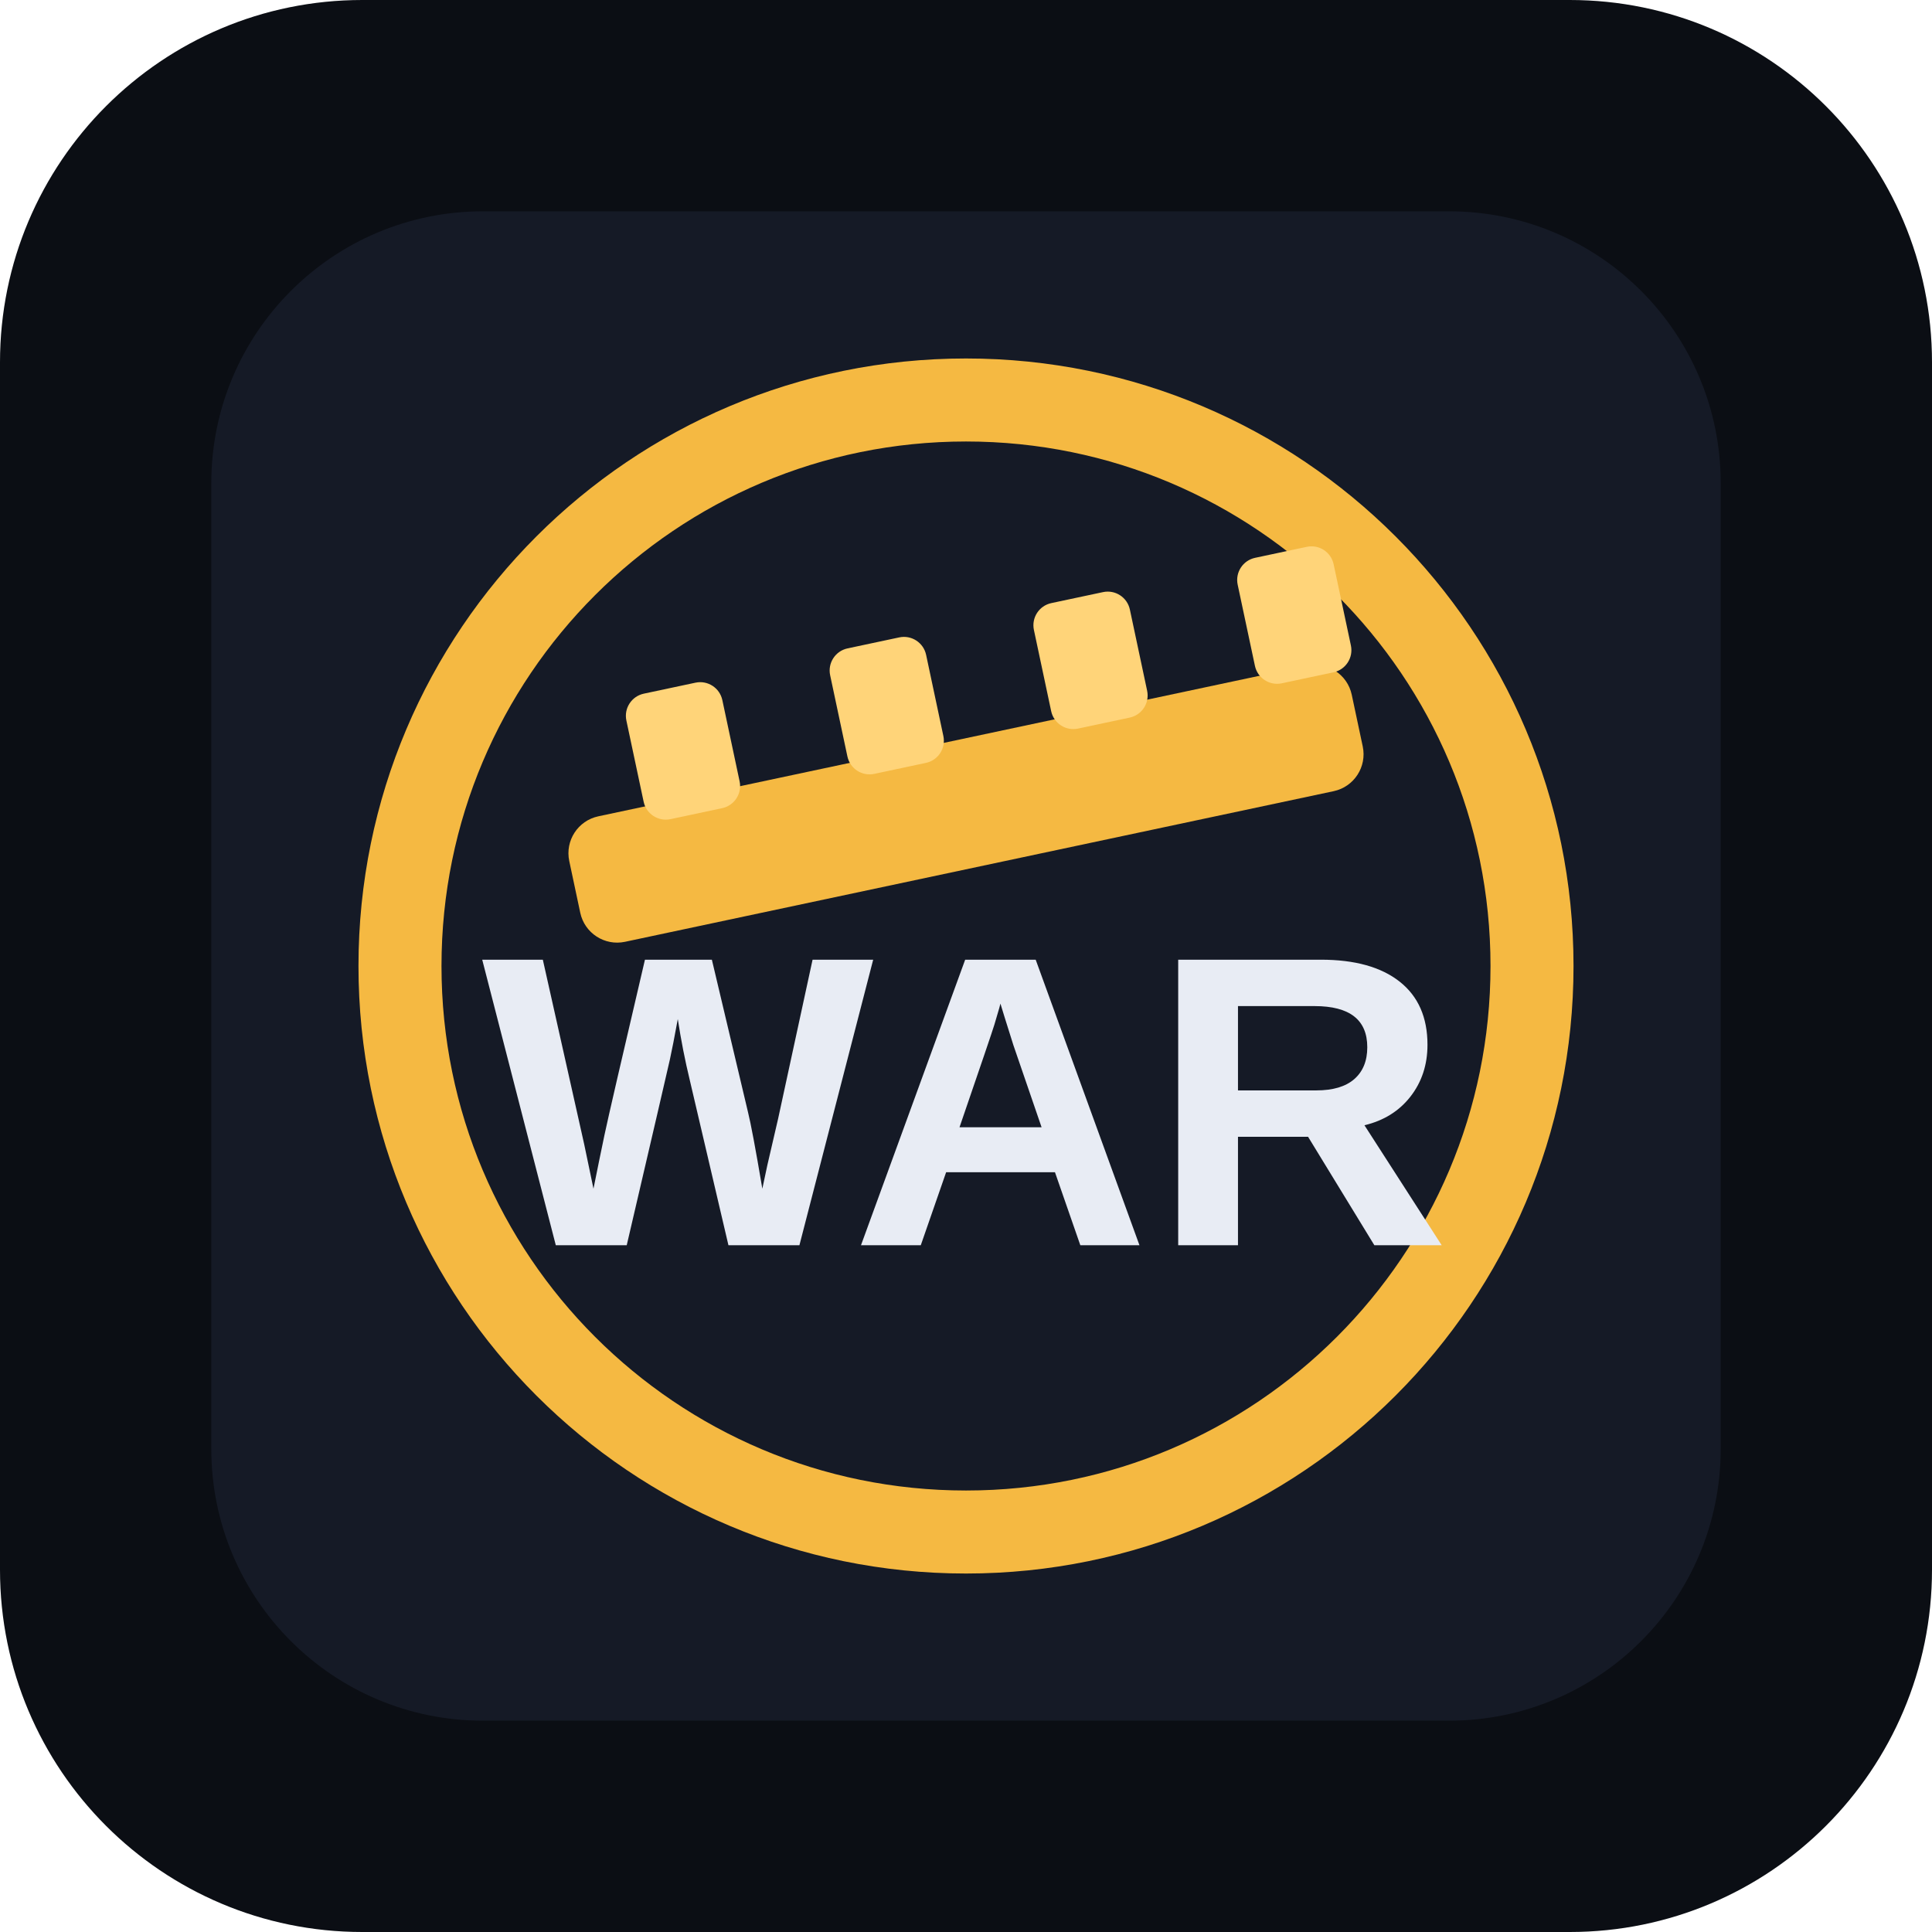
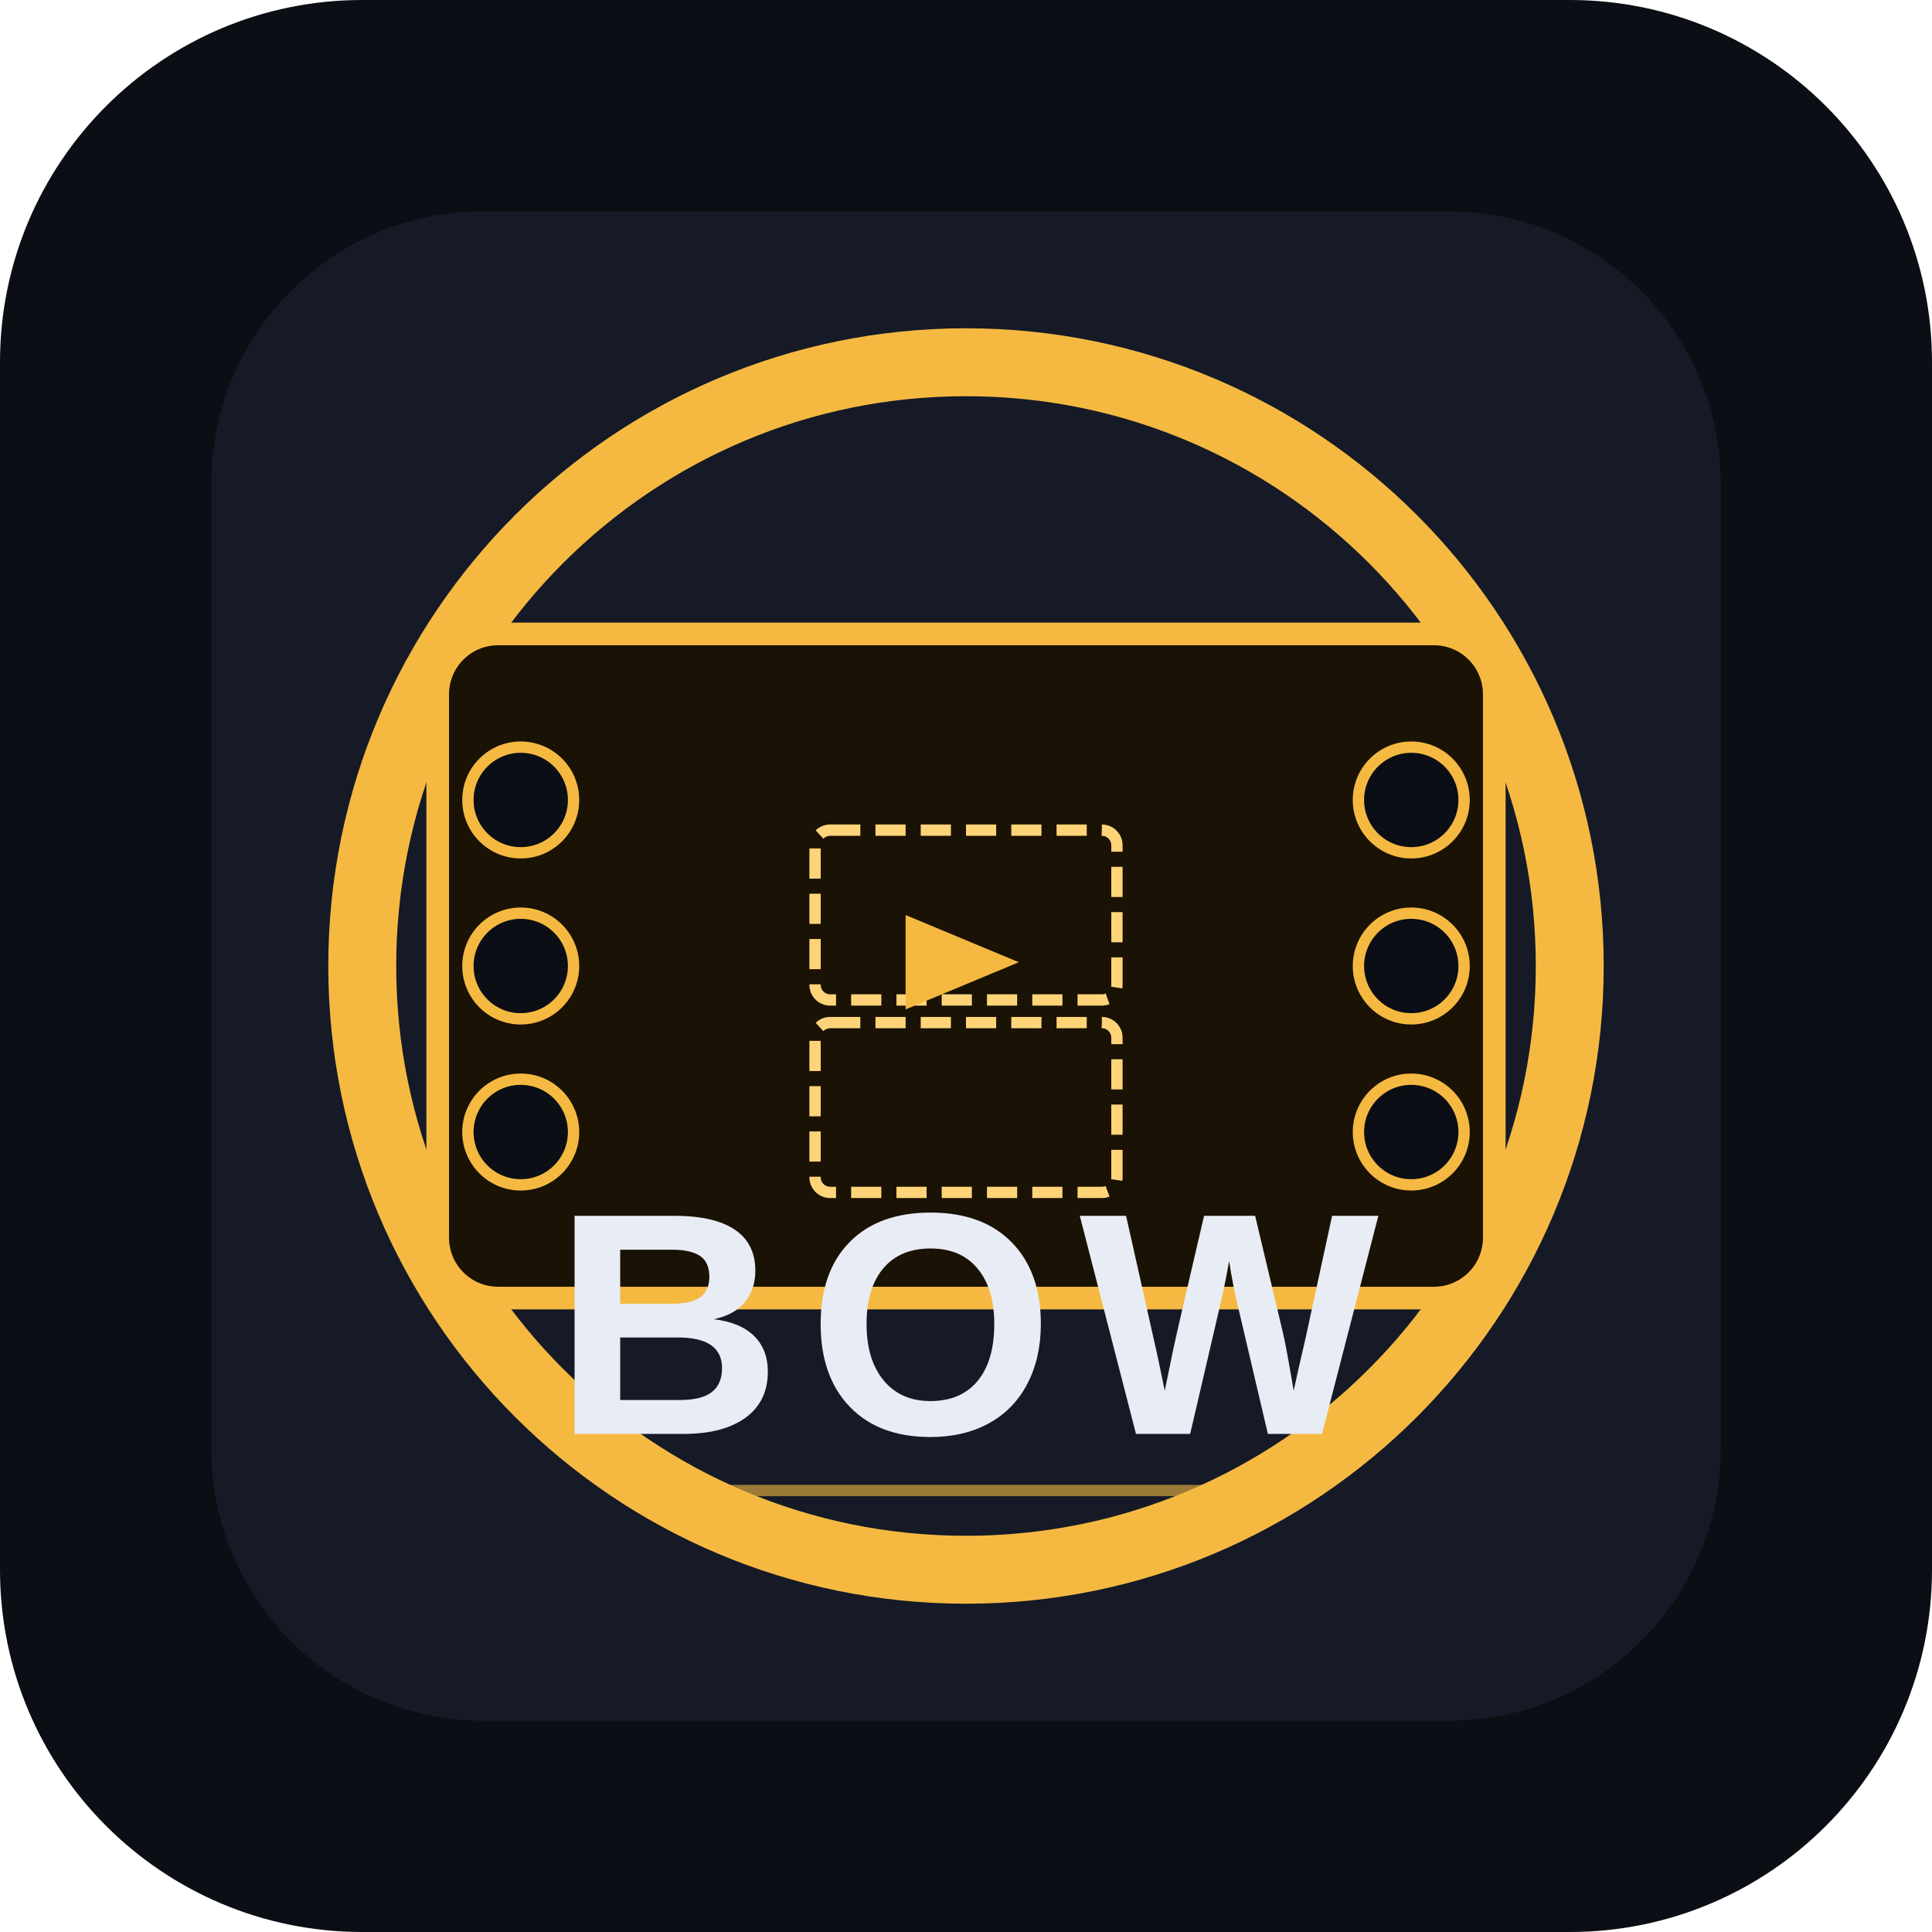
<svg xmlns="http://www.w3.org/2000/svg" viewBox="0 0 512 512">
  <rect width="512" height="512" rx="96" fill="#0b0e14" />
  <rect x="56" y="56" width="400" height="400" rx="72" fill="#151a26" />
-   <circle cx="256" cy="256" r="150" fill="none" stroke="#f5b942" stroke-width="22" />
-   <rect x="150" y="196" width="212" height="34" rx="10" fill="#f5b942" transform="rotate(-12 256 213)" />
-   <g fill="#ffd479">
-     <rect x="168" y="182" width="26" height="34" rx="6" transform="rotate(-12 181 199)" />
-     <rect x="222" y="170" width="26" height="34" rx="6" transform="rotate(-12 235 187)" />
-     <rect x="276" y="158" width="26" height="34" rx="6" transform="rotate(-12 289 175)" />
-     <rect x="330" y="146" width="26" height="34" rx="6" transform="rotate(-12 343 163)" />
+   <circle cx="256" cy="256" r="160" fill="none" stroke="#f5b942" stroke-width="18" />
+   <g fill="#f5b942">
+     <rect x="116" y="168" width="280" height="176" rx="16" fill="#1a1204" />
+     <rect x="116" y="168" width="280" height="176" rx="16" fill="none" stroke="#f5b942" stroke-width="6" />
+     <circle cx="138" cy="212" r="14" fill="#0b0e14" />
+     <circle cx="138" cy="212" r="14" fill="none" stroke="#f5b942" stroke-width="3" />
+     <circle cx="138" cy="256" r="14" fill="#0b0e14" />
+     <circle cx="138" cy="256" r="14" fill="none" stroke="#f5b942" stroke-width="3" />
+     <circle cx="138" cy="300" r="14" fill="#0b0e14" />
+     <circle cx="138" cy="300" r="14" fill="none" stroke="#f5b942" stroke-width="3" />
+     <circle cx="374" cy="212" r="14" fill="#0b0e14" />
+     <circle cx="374" cy="212" r="14" fill="none" stroke="#f5b942" stroke-width="3" />
+     <circle cx="374" cy="256" r="14" fill="#0b0e14" />
+     <circle cx="374" cy="256" r="14" fill="none" stroke="#f5b942" stroke-width="3" />
+     <circle cx="374" cy="300" r="14" fill="#0b0e14" />
+     <circle cx="374" cy="300" r="14" fill="none" stroke="#f5b942" stroke-width="3" />
+     <rect x="216" y="220" width="80" height="45" rx="4" fill="none" stroke="#ffd479" stroke-width="3" stroke-dasharray="8 4" />
+     <rect x="216" y="271" width="80" height="45" rx="4" fill="none" stroke="#ffd479" stroke-width="3" stroke-dasharray="8 4" />
+     <polygon points="240,242.5 240,267.5 270,255" fill="#f5b942" />
  </g>
-   <text x="256" y="330" font-family="Arial, sans-serif" font-size="110" font-weight="900" text-anchor="middle" fill="#e8ecf4">WAR</text>
+   <text x="256" y="380" font-family="Arial, Helvetica, sans-serif" font-size="84" font-weight="900" text-anchor="middle" fill="#e8ecf4" letter-spacing="0.08em">BOW</text>
+   <line x1="180" y1="395" x2="332" y2="395" stroke="#f5b942" stroke-width="3" stroke-linecap="round" opacity="0.6" />
</svg>
